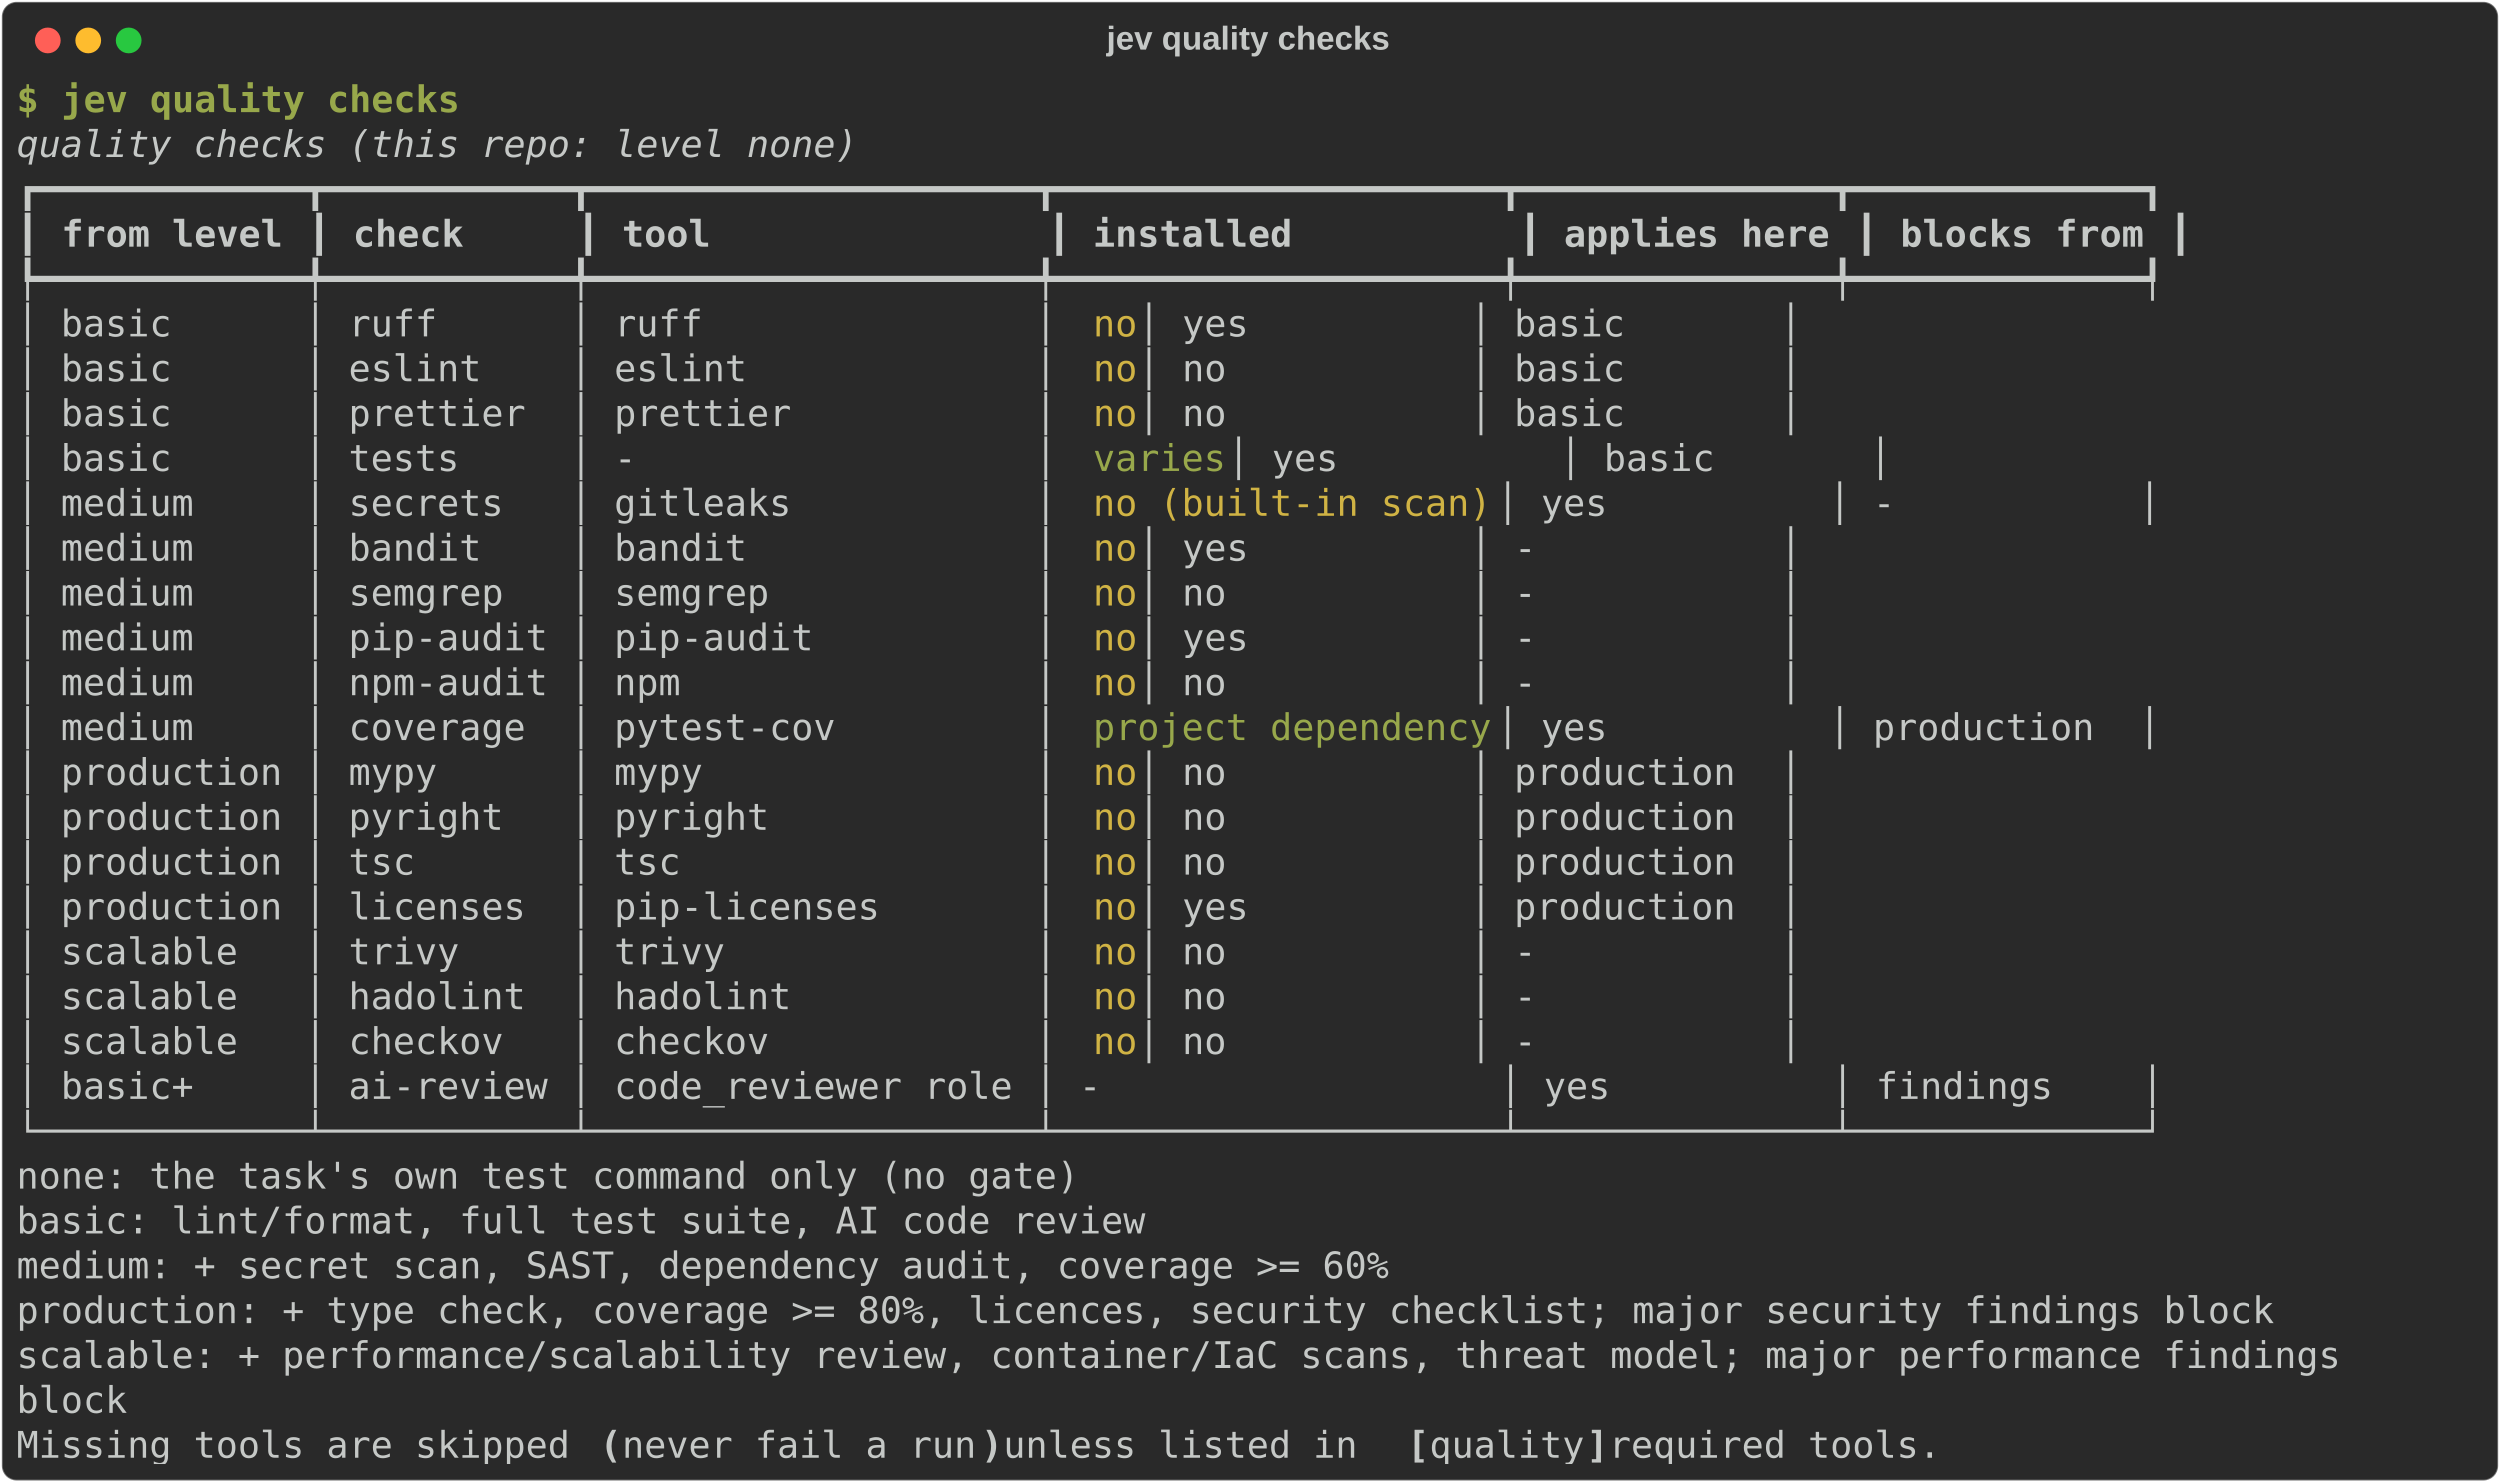
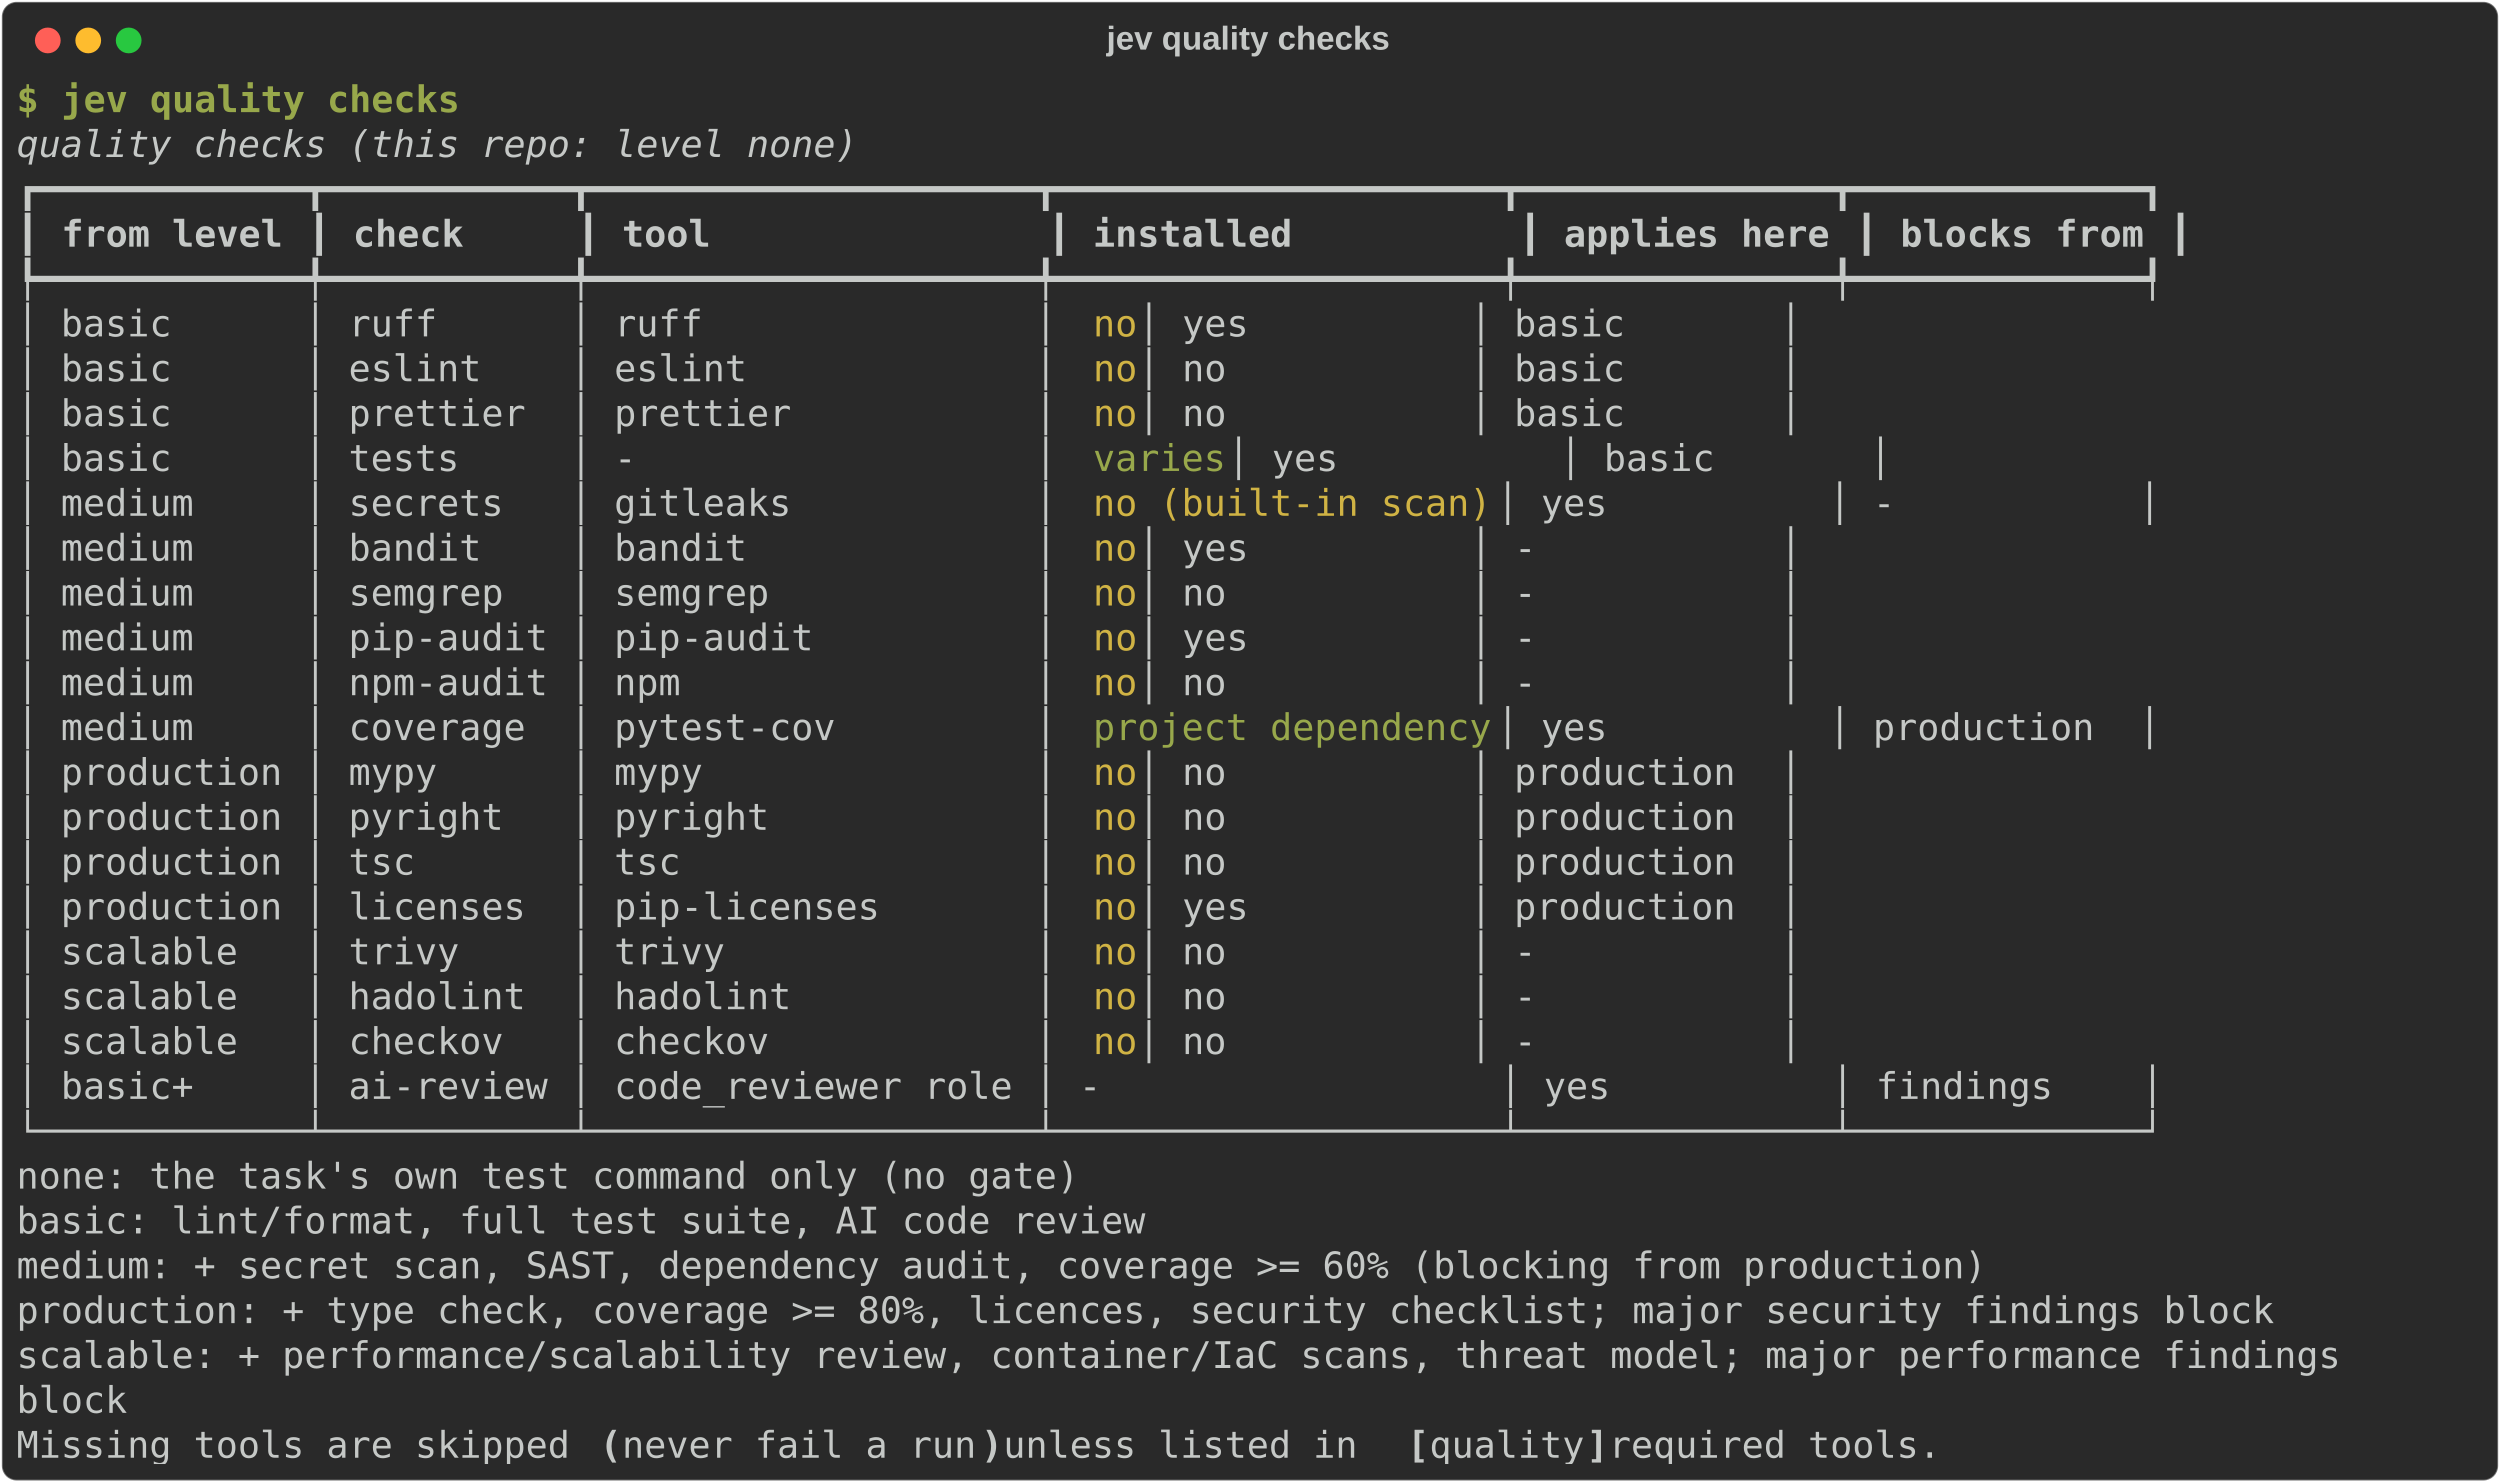
<svg xmlns="http://www.w3.org/2000/svg" class="rich-terminal" viewBox="0 0 1360 806.4">
  <style>

    @font-face {
        font-family: "Fira Code";
        src: local("FiraCode-Regular"),
                url("https://cdnjs.cloudflare.com/ajax/libs/firacode/6.2.0/woff2/FiraCode-Regular.woff2") format("woff2"),
                url("https://cdnjs.cloudflare.com/ajax/libs/firacode/6.2.0/woff/FiraCode-Regular.woff") format("woff");
        font-style: normal;
        font-weight: 400;
    }
    @font-face {
        font-family: "Fira Code";
        src: local("FiraCode-Bold"),
                url("https://cdnjs.cloudflare.com/ajax/libs/firacode/6.2.0/woff2/FiraCode-Bold.woff2") format("woff2"),
                url("https://cdnjs.cloudflare.com/ajax/libs/firacode/6.2.0/woff/FiraCode-Bold.woff") format("woff");
        font-style: bold;
        font-weight: 700;
    }

-     .terminal-4054647583-matrix {
+     .terminal-339741972-matrix {
        font-family: Fira Code, monospace;
        font-size: 20px;
        line-height: 24.4px;
        font-variant-east-asian: full-width;
    }

-     .terminal-4054647583-title {
+     .terminal-339741972-title {
        font-size: 18px;
        font-weight: bold;
        font-family: arial;
    }

-     .terminal-4054647583-r1 { fill: #98a84b;font-weight: bold }
- .terminal-4054647583-r2 { fill: #c5c8c6 }
- .terminal-4054647583-r3 { fill: #c5c8c6;font-style: italic; }
- .terminal-4054647583-r4 { fill: #c5c8c6;font-weight: bold }
- .terminal-4054647583-r5 { fill: #d0b344 }
- .terminal-4054647583-r6 { fill: #98a84b }
+     .terminal-339741972-r1 { fill: #98a84b;font-weight: bold }
+ .terminal-339741972-r2 { fill: #c5c8c6 }
+ .terminal-339741972-r3 { fill: #c5c8c6;font-style: italic; }
+ .terminal-339741972-r4 { fill: #c5c8c6;font-weight: bold }
+ .terminal-339741972-r5 { fill: #d0b344 }
+ .terminal-339741972-r6 { fill: #98a84b }
    </style>
  <defs>
-     <clipPath id="terminal-4054647583-clip-terminal">
+     <clipPath id="terminal-339741972-clip-terminal">
      <rect x="0" y="0" width="1341.0" height="755.4" />
    </clipPath>
-     <clipPath id="terminal-4054647583-line-0">
+     <clipPath id="terminal-339741972-line-0">
      <rect x="0" y="1.5" width="1342" height="24.65" />
    </clipPath>
-     <clipPath id="terminal-4054647583-line-1">
+     <clipPath id="terminal-339741972-line-1">
      <rect x="0" y="25.9" width="1342" height="24.65" />
    </clipPath>
-     <clipPath id="terminal-4054647583-line-2">
+     <clipPath id="terminal-339741972-line-2">
      <rect x="0" y="50.3" width="1342" height="24.65" />
    </clipPath>
-     <clipPath id="terminal-4054647583-line-3">
+     <clipPath id="terminal-339741972-line-3">
      <rect x="0" y="74.7" width="1342" height="24.65" />
    </clipPath>
-     <clipPath id="terminal-4054647583-line-4">
+     <clipPath id="terminal-339741972-line-4">
      <rect x="0" y="99.1" width="1342" height="24.65" />
    </clipPath>
-     <clipPath id="terminal-4054647583-line-5">
+     <clipPath id="terminal-339741972-line-5">
      <rect x="0" y="123.5" width="1342" height="24.65" />
    </clipPath>
-     <clipPath id="terminal-4054647583-line-6">
+     <clipPath id="terminal-339741972-line-6">
      <rect x="0" y="147.9" width="1342" height="24.65" />
    </clipPath>
-     <clipPath id="terminal-4054647583-line-7">
+     <clipPath id="terminal-339741972-line-7">
      <rect x="0" y="172.3" width="1342" height="24.65" />
    </clipPath>
-     <clipPath id="terminal-4054647583-line-8">
+     <clipPath id="terminal-339741972-line-8">
      <rect x="0" y="196.7" width="1342" height="24.65" />
    </clipPath>
-     <clipPath id="terminal-4054647583-line-9">
+     <clipPath id="terminal-339741972-line-9">
      <rect x="0" y="221.1" width="1342" height="24.65" />
    </clipPath>
-     <clipPath id="terminal-4054647583-line-10">
+     <clipPath id="terminal-339741972-line-10">
      <rect x="0" y="245.5" width="1342" height="24.65" />
    </clipPath>
-     <clipPath id="terminal-4054647583-line-11">
+     <clipPath id="terminal-339741972-line-11">
      <rect x="0" y="269.9" width="1342" height="24.65" />
    </clipPath>
-     <clipPath id="terminal-4054647583-line-12">
+     <clipPath id="terminal-339741972-line-12">
      <rect x="0" y="294.3" width="1342" height="24.65" />
    </clipPath>
-     <clipPath id="terminal-4054647583-line-13">
+     <clipPath id="terminal-339741972-line-13">
      <rect x="0" y="318.7" width="1342" height="24.65" />
    </clipPath>
-     <clipPath id="terminal-4054647583-line-14">
+     <clipPath id="terminal-339741972-line-14">
      <rect x="0" y="343.1" width="1342" height="24.65" />
    </clipPath>
-     <clipPath id="terminal-4054647583-line-15">
+     <clipPath id="terminal-339741972-line-15">
      <rect x="0" y="367.5" width="1342" height="24.65" />
    </clipPath>
-     <clipPath id="terminal-4054647583-line-16">
+     <clipPath id="terminal-339741972-line-16">
      <rect x="0" y="391.9" width="1342" height="24.65" />
    </clipPath>
-     <clipPath id="terminal-4054647583-line-17">
+     <clipPath id="terminal-339741972-line-17">
      <rect x="0" y="416.3" width="1342" height="24.65" />
    </clipPath>
-     <clipPath id="terminal-4054647583-line-18">
+     <clipPath id="terminal-339741972-line-18">
      <rect x="0" y="440.7" width="1342" height="24.65" />
    </clipPath>
-     <clipPath id="terminal-4054647583-line-19">
+     <clipPath id="terminal-339741972-line-19">
      <rect x="0" y="465.1" width="1342" height="24.65" />
    </clipPath>
-     <clipPath id="terminal-4054647583-line-20">
+     <clipPath id="terminal-339741972-line-20">
      <rect x="0" y="489.5" width="1342" height="24.65" />
    </clipPath>
-     <clipPath id="terminal-4054647583-line-21">
+     <clipPath id="terminal-339741972-line-21">
      <rect x="0" y="513.9" width="1342" height="24.65" />
    </clipPath>
-     <clipPath id="terminal-4054647583-line-22">
+     <clipPath id="terminal-339741972-line-22">
      <rect x="0" y="538.3" width="1342" height="24.65" />
    </clipPath>
-     <clipPath id="terminal-4054647583-line-23">
+     <clipPath id="terminal-339741972-line-23">
      <rect x="0" y="562.7" width="1342" height="24.65" />
    </clipPath>
-     <clipPath id="terminal-4054647583-line-24">
+     <clipPath id="terminal-339741972-line-24">
      <rect x="0" y="587.1" width="1342" height="24.65" />
    </clipPath>
-     <clipPath id="terminal-4054647583-line-25">
+     <clipPath id="terminal-339741972-line-25">
      <rect x="0" y="611.5" width="1342" height="24.65" />
    </clipPath>
-     <clipPath id="terminal-4054647583-line-26">
+     <clipPath id="terminal-339741972-line-26">
      <rect x="0" y="635.9" width="1342" height="24.65" />
    </clipPath>
-     <clipPath id="terminal-4054647583-line-27">
+     <clipPath id="terminal-339741972-line-27">
      <rect x="0" y="660.3" width="1342" height="24.65" />
    </clipPath>
-     <clipPath id="terminal-4054647583-line-28">
+     <clipPath id="terminal-339741972-line-28">
      <rect x="0" y="684.7" width="1342" height="24.65" />
    </clipPath>
-     <clipPath id="terminal-4054647583-line-29">
+     <clipPath id="terminal-339741972-line-29">
      <rect x="0" y="709.1" width="1342" height="24.65" />
    </clipPath>
  </defs>
  <rect fill="#292929" stroke="rgba(255,255,255,0.35)" stroke-width="1" x="1" y="1" width="1358" height="804.4" rx="8" />
-   <text class="terminal-4054647583-title" fill="#c5c8c6" text-anchor="middle" x="679" y="27">jev quality checks</text>
+   <text class="terminal-339741972-title" fill="#c5c8c6" text-anchor="middle" x="679" y="27">jev quality checks</text>
  <g transform="translate(26,22)">
    <circle cx="0" cy="0" r="7" fill="#ff5f57" />
    <circle cx="22" cy="0" r="7" fill="#febc2e" />
    <circle cx="44" cy="0" r="7" fill="#28c840" />
  </g>
-   <g transform="translate(9, 41)" clip-path="url(#terminal-4054647583-clip-terminal)">
-     <g class="terminal-4054647583-matrix">
-       <text class="terminal-4054647583-r1" x="0" y="20" textLength="24.4" clip-path="url(#terminal-4054647583-line-0)">$ </text>
-       <text class="terminal-4054647583-r1" x="24.4" y="20" textLength="219.6" clip-path="url(#terminal-4054647583-line-0)">jev quality checks</text>
-       <text class="terminal-4054647583-r2" x="1342" y="20" textLength="12.2" clip-path="url(#terminal-4054647583-line-0)">
- </text>
-       <text class="terminal-4054647583-r3" x="0" y="44.4" textLength="1183.4" clip-path="url(#terminal-4054647583-line-1)">                             quality checks (this repo: level none)                              </text>
-       <text class="terminal-4054647583-r2" x="1342" y="44.4" textLength="12.2" clip-path="url(#terminal-4054647583-line-1)">
- </text>
-       <text class="terminal-4054647583-r2" x="0" y="68.8" textLength="1183.4" clip-path="url(#terminal-4054647583-line-2)">┏━━━━━━━━━━━━┳━━━━━━━━━━━┳━━━━━━━━━━━━━━━━━━━━┳━━━━━━━━━━━━━━━━━━━━┳━━━━━━━━━━━━━━┳━━━━━━━━━━━━━┓</text>
-       <text class="terminal-4054647583-r2" x="1342" y="68.8" textLength="12.2" clip-path="url(#terminal-4054647583-line-2)">
- </text>
-       <text class="terminal-4054647583-r2" x="0" y="93.2" textLength="12.2" clip-path="url(#terminal-4054647583-line-3)">┃</text>
-       <text class="terminal-4054647583-r4" x="24.4" y="93.2" textLength="122" clip-path="url(#terminal-4054647583-line-3)">from level</text>
-       <text class="terminal-4054647583-r2" x="158.6" y="93.2" textLength="12.2" clip-path="url(#terminal-4054647583-line-3)">┃</text>
-       <text class="terminal-4054647583-r4" x="183" y="93.2" textLength="109.8" clip-path="url(#terminal-4054647583-line-3)">check    </text>
-       <text class="terminal-4054647583-r2" x="305" y="93.2" textLength="12.2" clip-path="url(#terminal-4054647583-line-3)">┃</text>
-       <text class="terminal-4054647583-r4" x="329.4" y="93.2" textLength="219.6" clip-path="url(#terminal-4054647583-line-3)">tool              </text>
-       <text class="terminal-4054647583-r2" x="561.2" y="93.2" textLength="12.2" clip-path="url(#terminal-4054647583-line-3)">┃</text>
-       <text class="terminal-4054647583-r4" x="585.6" y="93.2" textLength="219.6" clip-path="url(#terminal-4054647583-line-3)">installed         </text>
-       <text class="terminal-4054647583-r2" x="817.4" y="93.2" textLength="12.2" clip-path="url(#terminal-4054647583-line-3)">┃</text>
-       <text class="terminal-4054647583-r4" x="841.8" y="93.2" textLength="146.4" clip-path="url(#terminal-4054647583-line-3)">applies here</text>
-       <text class="terminal-4054647583-r2" x="1000.4" y="93.2" textLength="12.2" clip-path="url(#terminal-4054647583-line-3)">┃</text>
-       <text class="terminal-4054647583-r4" x="1024.8" y="93.2" textLength="134.2" clip-path="url(#terminal-4054647583-line-3)">blocks from</text>
-       <text class="terminal-4054647583-r2" x="1171.2" y="93.2" textLength="12.2" clip-path="url(#terminal-4054647583-line-3)">┃</text>
-       <text class="terminal-4054647583-r2" x="1342" y="93.2" textLength="12.2" clip-path="url(#terminal-4054647583-line-3)">
- </text>
-       <text class="terminal-4054647583-r2" x="0" y="117.6" textLength="1183.4" clip-path="url(#terminal-4054647583-line-4)">┡━━━━━━━━━━━━╇━━━━━━━━━━━╇━━━━━━━━━━━━━━━━━━━━╇━━━━━━━━━━━━━━━━━━━━╇━━━━━━━━━━━━━━╇━━━━━━━━━━━━━┩</text>
-       <text class="terminal-4054647583-r2" x="1342" y="117.6" textLength="12.2" clip-path="url(#terminal-4054647583-line-4)">
- </text>
-       <text class="terminal-4054647583-r2" x="0" y="142" textLength="585.6" clip-path="url(#terminal-4054647583-line-5)">│ basic      │ ruff      │ ruff               │ </text>
-       <text class="terminal-4054647583-r5" x="585.6" y="142" textLength="24.4" clip-path="url(#terminal-4054647583-line-5)">no</text>
-       <text class="terminal-4054647583-r2" x="610" y="142" textLength="573.4" clip-path="url(#terminal-4054647583-line-5)">                 │ yes          │ basic       │</text>
-       <text class="terminal-4054647583-r2" x="1342" y="142" textLength="12.2" clip-path="url(#terminal-4054647583-line-5)">
- </text>
-       <text class="terminal-4054647583-r2" x="0" y="166.4" textLength="585.6" clip-path="url(#terminal-4054647583-line-6)">│ basic      │ eslint    │ eslint             │ </text>
-       <text class="terminal-4054647583-r5" x="585.6" y="166.4" textLength="24.4" clip-path="url(#terminal-4054647583-line-6)">no</text>
-       <text class="terminal-4054647583-r2" x="610" y="166.4" textLength="573.4" clip-path="url(#terminal-4054647583-line-6)">                 │ no           │ basic       │</text>
-       <text class="terminal-4054647583-r2" x="1342" y="166.4" textLength="12.2" clip-path="url(#terminal-4054647583-line-6)">
- </text>
-       <text class="terminal-4054647583-r2" x="0" y="190.8" textLength="585.6" clip-path="url(#terminal-4054647583-line-7)">│ basic      │ prettier  │ prettier           │ </text>
-       <text class="terminal-4054647583-r5" x="585.6" y="190.8" textLength="24.4" clip-path="url(#terminal-4054647583-line-7)">no</text>
-       <text class="terminal-4054647583-r2" x="610" y="190.8" textLength="573.4" clip-path="url(#terminal-4054647583-line-7)">                 │ no           │ basic       │</text>
-       <text class="terminal-4054647583-r2" x="1342" y="190.8" textLength="12.2" clip-path="url(#terminal-4054647583-line-7)">
- </text>
-       <text class="terminal-4054647583-r2" x="0" y="215.2" textLength="585.6" clip-path="url(#terminal-4054647583-line-8)">│ basic      │ tests     │ -                  │ </text>
-       <text class="terminal-4054647583-r6" x="585.6" y="215.2" textLength="73.2" clip-path="url(#terminal-4054647583-line-8)">varies</text>
-       <text class="terminal-4054647583-r2" x="658.8" y="215.2" textLength="524.6" clip-path="url(#terminal-4054647583-line-8)">             │ yes          │ basic       │</text>
-       <text class="terminal-4054647583-r2" x="1342" y="215.2" textLength="12.2" clip-path="url(#terminal-4054647583-line-8)">
- </text>
-       <text class="terminal-4054647583-r2" x="0" y="239.6" textLength="585.6" clip-path="url(#terminal-4054647583-line-9)">│ medium     │ secrets   │ gitleaks           │ </text>
-       <text class="terminal-4054647583-r5" x="585.6" y="239.6" textLength="219.6" clip-path="url(#terminal-4054647583-line-9)">no (built-in scan)</text>
-       <text class="terminal-4054647583-r2" x="805.2" y="239.6" textLength="378.2" clip-path="url(#terminal-4054647583-line-9)"> │ yes          │ -           │</text>
-       <text class="terminal-4054647583-r2" x="1342" y="239.6" textLength="12.2" clip-path="url(#terminal-4054647583-line-9)">
- </text>
-       <text class="terminal-4054647583-r2" x="0" y="264" textLength="585.6" clip-path="url(#terminal-4054647583-line-10)">│ medium     │ bandit    │ bandit             │ </text>
-       <text class="terminal-4054647583-r5" x="585.6" y="264" textLength="24.4" clip-path="url(#terminal-4054647583-line-10)">no</text>
-       <text class="terminal-4054647583-r2" x="610" y="264" textLength="573.4" clip-path="url(#terminal-4054647583-line-10)">                 │ yes          │ -           │</text>
-       <text class="terminal-4054647583-r2" x="1342" y="264" textLength="12.2" clip-path="url(#terminal-4054647583-line-10)">
- </text>
-       <text class="terminal-4054647583-r2" x="0" y="288.4" textLength="585.6" clip-path="url(#terminal-4054647583-line-11)">│ medium     │ semgrep   │ semgrep            │ </text>
-       <text class="terminal-4054647583-r5" x="585.6" y="288.4" textLength="24.4" clip-path="url(#terminal-4054647583-line-11)">no</text>
-       <text class="terminal-4054647583-r2" x="610" y="288.4" textLength="573.4" clip-path="url(#terminal-4054647583-line-11)">                 │ no           │ -           │</text>
-       <text class="terminal-4054647583-r2" x="1342" y="288.4" textLength="12.2" clip-path="url(#terminal-4054647583-line-11)">
- </text>
-       <text class="terminal-4054647583-r2" x="0" y="312.8" textLength="585.6" clip-path="url(#terminal-4054647583-line-12)">│ medium     │ pip-audit │ pip-audit          │ </text>
-       <text class="terminal-4054647583-r5" x="585.6" y="312.8" textLength="24.4" clip-path="url(#terminal-4054647583-line-12)">no</text>
-       <text class="terminal-4054647583-r2" x="610" y="312.8" textLength="573.4" clip-path="url(#terminal-4054647583-line-12)">                 │ yes          │ -           │</text>
-       <text class="terminal-4054647583-r2" x="1342" y="312.8" textLength="12.2" clip-path="url(#terminal-4054647583-line-12)">
- </text>
-       <text class="terminal-4054647583-r2" x="0" y="337.2" textLength="585.6" clip-path="url(#terminal-4054647583-line-13)">│ medium     │ npm-audit │ npm                │ </text>
-       <text class="terminal-4054647583-r5" x="585.6" y="337.2" textLength="24.4" clip-path="url(#terminal-4054647583-line-13)">no</text>
-       <text class="terminal-4054647583-r2" x="610" y="337.2" textLength="573.4" clip-path="url(#terminal-4054647583-line-13)">                 │ no           │ -           │</text>
-       <text class="terminal-4054647583-r2" x="1342" y="337.2" textLength="12.2" clip-path="url(#terminal-4054647583-line-13)">
- </text>
-       <text class="terminal-4054647583-r2" x="0" y="361.6" textLength="585.6" clip-path="url(#terminal-4054647583-line-14)">│ medium     │ coverage  │ pytest-cov         │ </text>
-       <text class="terminal-4054647583-r6" x="585.6" y="361.6" textLength="219.6" clip-path="url(#terminal-4054647583-line-14)">project dependency</text>
-       <text class="terminal-4054647583-r2" x="805.2" y="361.6" textLength="378.2" clip-path="url(#terminal-4054647583-line-14)"> │ yes          │ production  │</text>
-       <text class="terminal-4054647583-r2" x="1342" y="361.6" textLength="12.2" clip-path="url(#terminal-4054647583-line-14)">
- </text>
-       <text class="terminal-4054647583-r2" x="0" y="386" textLength="585.6" clip-path="url(#terminal-4054647583-line-15)">│ production │ mypy      │ mypy               │ </text>
-       <text class="terminal-4054647583-r5" x="585.6" y="386" textLength="24.4" clip-path="url(#terminal-4054647583-line-15)">no</text>
-       <text class="terminal-4054647583-r2" x="610" y="386" textLength="573.4" clip-path="url(#terminal-4054647583-line-15)">                 │ no           │ production  │</text>
-       <text class="terminal-4054647583-r2" x="1342" y="386" textLength="12.2" clip-path="url(#terminal-4054647583-line-15)">
- </text>
-       <text class="terminal-4054647583-r2" x="0" y="410.4" textLength="585.6" clip-path="url(#terminal-4054647583-line-16)">│ production │ pyright   │ pyright            │ </text>
-       <text class="terminal-4054647583-r5" x="585.6" y="410.4" textLength="24.4" clip-path="url(#terminal-4054647583-line-16)">no</text>
-       <text class="terminal-4054647583-r2" x="610" y="410.4" textLength="573.4" clip-path="url(#terminal-4054647583-line-16)">                 │ no           │ production  │</text>
-       <text class="terminal-4054647583-r2" x="1342" y="410.4" textLength="12.2" clip-path="url(#terminal-4054647583-line-16)">
- </text>
-       <text class="terminal-4054647583-r2" x="0" y="434.8" textLength="585.6" clip-path="url(#terminal-4054647583-line-17)">│ production │ tsc       │ tsc                │ </text>
-       <text class="terminal-4054647583-r5" x="585.6" y="434.8" textLength="24.4" clip-path="url(#terminal-4054647583-line-17)">no</text>
-       <text class="terminal-4054647583-r2" x="610" y="434.8" textLength="573.4" clip-path="url(#terminal-4054647583-line-17)">                 │ no           │ production  │</text>
-       <text class="terminal-4054647583-r2" x="1342" y="434.8" textLength="12.2" clip-path="url(#terminal-4054647583-line-17)">
- </text>
-       <text class="terminal-4054647583-r2" x="0" y="459.2" textLength="585.6" clip-path="url(#terminal-4054647583-line-18)">│ production │ licenses  │ pip-licenses       │ </text>
-       <text class="terminal-4054647583-r5" x="585.6" y="459.2" textLength="24.4" clip-path="url(#terminal-4054647583-line-18)">no</text>
-       <text class="terminal-4054647583-r2" x="610" y="459.2" textLength="573.4" clip-path="url(#terminal-4054647583-line-18)">                 │ yes          │ production  │</text>
-       <text class="terminal-4054647583-r2" x="1342" y="459.2" textLength="12.2" clip-path="url(#terminal-4054647583-line-18)">
- </text>
-       <text class="terminal-4054647583-r2" x="0" y="483.6" textLength="585.6" clip-path="url(#terminal-4054647583-line-19)">│ scalable   │ trivy     │ trivy              │ </text>
-       <text class="terminal-4054647583-r5" x="585.6" y="483.6" textLength="24.4" clip-path="url(#terminal-4054647583-line-19)">no</text>
-       <text class="terminal-4054647583-r2" x="610" y="483.6" textLength="573.4" clip-path="url(#terminal-4054647583-line-19)">                 │ no           │ -           │</text>
-       <text class="terminal-4054647583-r2" x="1342" y="483.6" textLength="12.2" clip-path="url(#terminal-4054647583-line-19)">
- </text>
-       <text class="terminal-4054647583-r2" x="0" y="508" textLength="585.6" clip-path="url(#terminal-4054647583-line-20)">│ scalable   │ hadolint  │ hadolint           │ </text>
-       <text class="terminal-4054647583-r5" x="585.6" y="508" textLength="24.4" clip-path="url(#terminal-4054647583-line-20)">no</text>
-       <text class="terminal-4054647583-r2" x="610" y="508" textLength="573.4" clip-path="url(#terminal-4054647583-line-20)">                 │ no           │ -           │</text>
-       <text class="terminal-4054647583-r2" x="1342" y="508" textLength="12.2" clip-path="url(#terminal-4054647583-line-20)">
- </text>
-       <text class="terminal-4054647583-r2" x="0" y="532.4" textLength="585.6" clip-path="url(#terminal-4054647583-line-21)">│ scalable   │ checkov   │ checkov            │ </text>
-       <text class="terminal-4054647583-r5" x="585.6" y="532.4" textLength="24.4" clip-path="url(#terminal-4054647583-line-21)">no</text>
-       <text class="terminal-4054647583-r2" x="610" y="532.4" textLength="573.4" clip-path="url(#terminal-4054647583-line-21)">                 │ no           │ -           │</text>
-       <text class="terminal-4054647583-r2" x="1342" y="532.4" textLength="12.2" clip-path="url(#terminal-4054647583-line-21)">
- </text>
-       <text class="terminal-4054647583-r2" x="0" y="556.8" textLength="1183.4" clip-path="url(#terminal-4054647583-line-22)">│ basic+     │ ai-review │ code_reviewer role │ -                  │ yes          │ findings    │</text>
-       <text class="terminal-4054647583-r2" x="1342" y="556.8" textLength="12.2" clip-path="url(#terminal-4054647583-line-22)">
- </text>
-       <text class="terminal-4054647583-r2" x="0" y="581.2" textLength="1183.4" clip-path="url(#terminal-4054647583-line-23)">└────────────┴───────────┴────────────────────┴────────────────────┴──────────────┴─────────────┘</text>
-       <text class="terminal-4054647583-r2" x="1342" y="581.2" textLength="12.2" clip-path="url(#terminal-4054647583-line-23)">
- </text>
-       <text class="terminal-4054647583-r2" x="0" y="605.6" textLength="610" clip-path="url(#terminal-4054647583-line-24)">  none: the task's own test command only (no gate)</text>
-       <text class="terminal-4054647583-r2" x="1342" y="605.6" textLength="12.2" clip-path="url(#terminal-4054647583-line-24)">
- </text>
-       <text class="terminal-4054647583-r2" x="0" y="630" textLength="646.6" clip-path="url(#terminal-4054647583-line-25)">  basic: lint/format, full test suite, AI code review</text>
-       <text class="terminal-4054647583-r2" x="1342" y="630" textLength="12.2" clip-path="url(#terminal-4054647583-line-25)">
- </text>
-       <text class="terminal-4054647583-r2" x="0" y="654.4" textLength="780.8" clip-path="url(#terminal-4054647583-line-26)">  medium: + secret scan, SAST, dependency audit, coverage &gt;= 60%</text>
-       <text class="terminal-4054647583-r2" x="1342" y="654.4" textLength="12.2" clip-path="url(#terminal-4054647583-line-26)">
- </text>
-       <text class="terminal-4054647583-r2" x="0" y="678.8" textLength="1268.8" clip-path="url(#terminal-4054647583-line-27)">  production: + type check, coverage &gt;= 80%, licences, security checklist; major security findings block</text>
-       <text class="terminal-4054647583-r2" x="1342" y="678.8" textLength="12.2" clip-path="url(#terminal-4054647583-line-27)">
- </text>
-       <text class="terminal-4054647583-r2" x="0" y="703.2" textLength="1317.6" clip-path="url(#terminal-4054647583-line-28)">  scalable: + performance/scalability review, container/IaC scans, threat model; major performance findings </text>
-       <text class="terminal-4054647583-r2" x="1342" y="703.2" textLength="12.2" clip-path="url(#terminal-4054647583-line-28)">
- </text>
-       <text class="terminal-4054647583-r2" x="0" y="727.6" textLength="61" clip-path="url(#terminal-4054647583-line-29)">block</text>
-       <text class="terminal-4054647583-r2" x="1342" y="727.6" textLength="12.2" clip-path="url(#terminal-4054647583-line-29)">
- </text>
-       <text class="terminal-4054647583-r2" x="0" y="752" textLength="317.2" clip-path="url(#terminal-4054647583-line-30)">Missing tools are skipped </text>
-       <text class="terminal-4054647583-r4" x="317.2" y="752" textLength="12.2" clip-path="url(#terminal-4054647583-line-30)">(</text>
-       <text class="terminal-4054647583-r2" x="329.4" y="752" textLength="195.2" clip-path="url(#terminal-4054647583-line-30)">never fail a run</text>
-       <text class="terminal-4054647583-r4" x="524.6" y="752" textLength="12.2" clip-path="url(#terminal-4054647583-line-30)">)</text>
-       <text class="terminal-4054647583-r2" x="536.8" y="752" textLength="219.6" clip-path="url(#terminal-4054647583-line-30)"> unless listed in </text>
-       <text class="terminal-4054647583-r4" x="756.4" y="752" textLength="12.2" clip-path="url(#terminal-4054647583-line-30)">[</text>
-       <text class="terminal-4054647583-r2" x="768.6" y="752" textLength="85.4" clip-path="url(#terminal-4054647583-line-30)">quality</text>
-       <text class="terminal-4054647583-r4" x="854" y="752" textLength="12.2" clip-path="url(#terminal-4054647583-line-30)">]</text>
-       <text class="terminal-4054647583-r2" x="866.2" y="752" textLength="195.2" clip-path="url(#terminal-4054647583-line-30)"> required_tools.</text>
-       <text class="terminal-4054647583-r2" x="1342" y="752" textLength="12.2" clip-path="url(#terminal-4054647583-line-30)">
+   <g transform="translate(9, 41)" clip-path="url(#terminal-339741972-clip-terminal)">
+     <g class="terminal-339741972-matrix">
+       <text class="terminal-339741972-r1" x="0" y="20" textLength="24.4" clip-path="url(#terminal-339741972-line-0)">$ </text>
+       <text class="terminal-339741972-r1" x="24.4" y="20" textLength="219.6" clip-path="url(#terminal-339741972-line-0)">jev quality checks</text>
+       <text class="terminal-339741972-r2" x="1342" y="20" textLength="12.2" clip-path="url(#terminal-339741972-line-0)">
+ </text>
+       <text class="terminal-339741972-r3" x="0" y="44.4" textLength="1183.4" clip-path="url(#terminal-339741972-line-1)">                             quality checks (this repo: level none)                              </text>
+       <text class="terminal-339741972-r2" x="1342" y="44.4" textLength="12.2" clip-path="url(#terminal-339741972-line-1)">
+ </text>
+       <text class="terminal-339741972-r2" x="0" y="68.8" textLength="1183.4" clip-path="url(#terminal-339741972-line-2)">┏━━━━━━━━━━━━┳━━━━━━━━━━━┳━━━━━━━━━━━━━━━━━━━━┳━━━━━━━━━━━━━━━━━━━━┳━━━━━━━━━━━━━━┳━━━━━━━━━━━━━┓</text>
+       <text class="terminal-339741972-r2" x="1342" y="68.8" textLength="12.2" clip-path="url(#terminal-339741972-line-2)">
+ </text>
+       <text class="terminal-339741972-r2" x="0" y="93.2" textLength="12.2" clip-path="url(#terminal-339741972-line-3)">┃</text>
+       <text class="terminal-339741972-r4" x="24.4" y="93.2" textLength="122" clip-path="url(#terminal-339741972-line-3)">from level</text>
+       <text class="terminal-339741972-r2" x="158.6" y="93.2" textLength="12.2" clip-path="url(#terminal-339741972-line-3)">┃</text>
+       <text class="terminal-339741972-r4" x="183" y="93.2" textLength="109.8" clip-path="url(#terminal-339741972-line-3)">check    </text>
+       <text class="terminal-339741972-r2" x="305" y="93.2" textLength="12.2" clip-path="url(#terminal-339741972-line-3)">┃</text>
+       <text class="terminal-339741972-r4" x="329.4" y="93.2" textLength="219.6" clip-path="url(#terminal-339741972-line-3)">tool              </text>
+       <text class="terminal-339741972-r2" x="561.2" y="93.2" textLength="12.2" clip-path="url(#terminal-339741972-line-3)">┃</text>
+       <text class="terminal-339741972-r4" x="585.6" y="93.2" textLength="219.6" clip-path="url(#terminal-339741972-line-3)">installed         </text>
+       <text class="terminal-339741972-r2" x="817.4" y="93.2" textLength="12.2" clip-path="url(#terminal-339741972-line-3)">┃</text>
+       <text class="terminal-339741972-r4" x="841.8" y="93.2" textLength="146.4" clip-path="url(#terminal-339741972-line-3)">applies here</text>
+       <text class="terminal-339741972-r2" x="1000.4" y="93.2" textLength="12.2" clip-path="url(#terminal-339741972-line-3)">┃</text>
+       <text class="terminal-339741972-r4" x="1024.8" y="93.2" textLength="134.2" clip-path="url(#terminal-339741972-line-3)">blocks from</text>
+       <text class="terminal-339741972-r2" x="1171.2" y="93.2" textLength="12.2" clip-path="url(#terminal-339741972-line-3)">┃</text>
+       <text class="terminal-339741972-r2" x="1342" y="93.2" textLength="12.2" clip-path="url(#terminal-339741972-line-3)">
+ </text>
+       <text class="terminal-339741972-r2" x="0" y="117.6" textLength="1183.4" clip-path="url(#terminal-339741972-line-4)">┡━━━━━━━━━━━━╇━━━━━━━━━━━╇━━━━━━━━━━━━━━━━━━━━╇━━━━━━━━━━━━━━━━━━━━╇━━━━━━━━━━━━━━╇━━━━━━━━━━━━━┩</text>
+       <text class="terminal-339741972-r2" x="1342" y="117.6" textLength="12.2" clip-path="url(#terminal-339741972-line-4)">
+ </text>
+       <text class="terminal-339741972-r2" x="0" y="142" textLength="585.6" clip-path="url(#terminal-339741972-line-5)">│ basic      │ ruff      │ ruff               │ </text>
+       <text class="terminal-339741972-r5" x="585.6" y="142" textLength="24.4" clip-path="url(#terminal-339741972-line-5)">no</text>
+       <text class="terminal-339741972-r2" x="610" y="142" textLength="573.4" clip-path="url(#terminal-339741972-line-5)">                 │ yes          │ basic       │</text>
+       <text class="terminal-339741972-r2" x="1342" y="142" textLength="12.2" clip-path="url(#terminal-339741972-line-5)">
+ </text>
+       <text class="terminal-339741972-r2" x="0" y="166.4" textLength="585.6" clip-path="url(#terminal-339741972-line-6)">│ basic      │ eslint    │ eslint             │ </text>
+       <text class="terminal-339741972-r5" x="585.6" y="166.4" textLength="24.4" clip-path="url(#terminal-339741972-line-6)">no</text>
+       <text class="terminal-339741972-r2" x="610" y="166.4" textLength="573.4" clip-path="url(#terminal-339741972-line-6)">                 │ no           │ basic       │</text>
+       <text class="terminal-339741972-r2" x="1342" y="166.4" textLength="12.2" clip-path="url(#terminal-339741972-line-6)">
+ </text>
+       <text class="terminal-339741972-r2" x="0" y="190.8" textLength="585.6" clip-path="url(#terminal-339741972-line-7)">│ basic      │ prettier  │ prettier           │ </text>
+       <text class="terminal-339741972-r5" x="585.6" y="190.8" textLength="24.4" clip-path="url(#terminal-339741972-line-7)">no</text>
+       <text class="terminal-339741972-r2" x="610" y="190.8" textLength="573.4" clip-path="url(#terminal-339741972-line-7)">                 │ no           │ basic       │</text>
+       <text class="terminal-339741972-r2" x="1342" y="190.8" textLength="12.2" clip-path="url(#terminal-339741972-line-7)">
+ </text>
+       <text class="terminal-339741972-r2" x="0" y="215.2" textLength="585.6" clip-path="url(#terminal-339741972-line-8)">│ basic      │ tests     │ -                  │ </text>
+       <text class="terminal-339741972-r6" x="585.6" y="215.2" textLength="73.2" clip-path="url(#terminal-339741972-line-8)">varies</text>
+       <text class="terminal-339741972-r2" x="658.8" y="215.2" textLength="524.6" clip-path="url(#terminal-339741972-line-8)">             │ yes          │ basic       │</text>
+       <text class="terminal-339741972-r2" x="1342" y="215.2" textLength="12.2" clip-path="url(#terminal-339741972-line-8)">
+ </text>
+       <text class="terminal-339741972-r2" x="0" y="239.6" textLength="585.6" clip-path="url(#terminal-339741972-line-9)">│ medium     │ secrets   │ gitleaks           │ </text>
+       <text class="terminal-339741972-r5" x="585.6" y="239.6" textLength="219.6" clip-path="url(#terminal-339741972-line-9)">no (built-in scan)</text>
+       <text class="terminal-339741972-r2" x="805.2" y="239.6" textLength="378.2" clip-path="url(#terminal-339741972-line-9)"> │ yes          │ -           │</text>
+       <text class="terminal-339741972-r2" x="1342" y="239.6" textLength="12.2" clip-path="url(#terminal-339741972-line-9)">
+ </text>
+       <text class="terminal-339741972-r2" x="0" y="264" textLength="585.6" clip-path="url(#terminal-339741972-line-10)">│ medium     │ bandit    │ bandit             │ </text>
+       <text class="terminal-339741972-r5" x="585.6" y="264" textLength="24.4" clip-path="url(#terminal-339741972-line-10)">no</text>
+       <text class="terminal-339741972-r2" x="610" y="264" textLength="573.4" clip-path="url(#terminal-339741972-line-10)">                 │ yes          │ -           │</text>
+       <text class="terminal-339741972-r2" x="1342" y="264" textLength="12.2" clip-path="url(#terminal-339741972-line-10)">
+ </text>
+       <text class="terminal-339741972-r2" x="0" y="288.4" textLength="585.6" clip-path="url(#terminal-339741972-line-11)">│ medium     │ semgrep   │ semgrep            │ </text>
+       <text class="terminal-339741972-r5" x="585.6" y="288.4" textLength="24.4" clip-path="url(#terminal-339741972-line-11)">no</text>
+       <text class="terminal-339741972-r2" x="610" y="288.4" textLength="573.4" clip-path="url(#terminal-339741972-line-11)">                 │ no           │ -           │</text>
+       <text class="terminal-339741972-r2" x="1342" y="288.4" textLength="12.2" clip-path="url(#terminal-339741972-line-11)">
+ </text>
+       <text class="terminal-339741972-r2" x="0" y="312.8" textLength="585.6" clip-path="url(#terminal-339741972-line-12)">│ medium     │ pip-audit │ pip-audit          │ </text>
+       <text class="terminal-339741972-r5" x="585.6" y="312.8" textLength="24.4" clip-path="url(#terminal-339741972-line-12)">no</text>
+       <text class="terminal-339741972-r2" x="610" y="312.8" textLength="573.4" clip-path="url(#terminal-339741972-line-12)">                 │ yes          │ -           │</text>
+       <text class="terminal-339741972-r2" x="1342" y="312.8" textLength="12.2" clip-path="url(#terminal-339741972-line-12)">
+ </text>
+       <text class="terminal-339741972-r2" x="0" y="337.2" textLength="585.6" clip-path="url(#terminal-339741972-line-13)">│ medium     │ npm-audit │ npm                │ </text>
+       <text class="terminal-339741972-r5" x="585.6" y="337.2" textLength="24.4" clip-path="url(#terminal-339741972-line-13)">no</text>
+       <text class="terminal-339741972-r2" x="610" y="337.2" textLength="573.4" clip-path="url(#terminal-339741972-line-13)">                 │ no           │ -           │</text>
+       <text class="terminal-339741972-r2" x="1342" y="337.2" textLength="12.2" clip-path="url(#terminal-339741972-line-13)">
+ </text>
+       <text class="terminal-339741972-r2" x="0" y="361.6" textLength="585.6" clip-path="url(#terminal-339741972-line-14)">│ medium     │ coverage  │ pytest-cov         │ </text>
+       <text class="terminal-339741972-r6" x="585.6" y="361.6" textLength="219.6" clip-path="url(#terminal-339741972-line-14)">project dependency</text>
+       <text class="terminal-339741972-r2" x="805.2" y="361.6" textLength="378.2" clip-path="url(#terminal-339741972-line-14)"> │ yes          │ production  │</text>
+       <text class="terminal-339741972-r2" x="1342" y="361.6" textLength="12.2" clip-path="url(#terminal-339741972-line-14)">
+ </text>
+       <text class="terminal-339741972-r2" x="0" y="386" textLength="585.6" clip-path="url(#terminal-339741972-line-15)">│ production │ mypy      │ mypy               │ </text>
+       <text class="terminal-339741972-r5" x="585.6" y="386" textLength="24.4" clip-path="url(#terminal-339741972-line-15)">no</text>
+       <text class="terminal-339741972-r2" x="610" y="386" textLength="573.4" clip-path="url(#terminal-339741972-line-15)">                 │ no           │ production  │</text>
+       <text class="terminal-339741972-r2" x="1342" y="386" textLength="12.2" clip-path="url(#terminal-339741972-line-15)">
+ </text>
+       <text class="terminal-339741972-r2" x="0" y="410.4" textLength="585.6" clip-path="url(#terminal-339741972-line-16)">│ production │ pyright   │ pyright            │ </text>
+       <text class="terminal-339741972-r5" x="585.6" y="410.4" textLength="24.4" clip-path="url(#terminal-339741972-line-16)">no</text>
+       <text class="terminal-339741972-r2" x="610" y="410.4" textLength="573.4" clip-path="url(#terminal-339741972-line-16)">                 │ no           │ production  │</text>
+       <text class="terminal-339741972-r2" x="1342" y="410.4" textLength="12.2" clip-path="url(#terminal-339741972-line-16)">
+ </text>
+       <text class="terminal-339741972-r2" x="0" y="434.8" textLength="585.6" clip-path="url(#terminal-339741972-line-17)">│ production │ tsc       │ tsc                │ </text>
+       <text class="terminal-339741972-r5" x="585.6" y="434.8" textLength="24.4" clip-path="url(#terminal-339741972-line-17)">no</text>
+       <text class="terminal-339741972-r2" x="610" y="434.8" textLength="573.4" clip-path="url(#terminal-339741972-line-17)">                 │ no           │ production  │</text>
+       <text class="terminal-339741972-r2" x="1342" y="434.8" textLength="12.2" clip-path="url(#terminal-339741972-line-17)">
+ </text>
+       <text class="terminal-339741972-r2" x="0" y="459.2" textLength="585.6" clip-path="url(#terminal-339741972-line-18)">│ production │ licenses  │ pip-licenses       │ </text>
+       <text class="terminal-339741972-r5" x="585.6" y="459.2" textLength="24.4" clip-path="url(#terminal-339741972-line-18)">no</text>
+       <text class="terminal-339741972-r2" x="610" y="459.2" textLength="573.4" clip-path="url(#terminal-339741972-line-18)">                 │ yes          │ production  │</text>
+       <text class="terminal-339741972-r2" x="1342" y="459.2" textLength="12.2" clip-path="url(#terminal-339741972-line-18)">
+ </text>
+       <text class="terminal-339741972-r2" x="0" y="483.6" textLength="585.6" clip-path="url(#terminal-339741972-line-19)">│ scalable   │ trivy     │ trivy              │ </text>
+       <text class="terminal-339741972-r5" x="585.6" y="483.6" textLength="24.4" clip-path="url(#terminal-339741972-line-19)">no</text>
+       <text class="terminal-339741972-r2" x="610" y="483.6" textLength="573.4" clip-path="url(#terminal-339741972-line-19)">                 │ no           │ -           │</text>
+       <text class="terminal-339741972-r2" x="1342" y="483.6" textLength="12.2" clip-path="url(#terminal-339741972-line-19)">
+ </text>
+       <text class="terminal-339741972-r2" x="0" y="508" textLength="585.6" clip-path="url(#terminal-339741972-line-20)">│ scalable   │ hadolint  │ hadolint           │ </text>
+       <text class="terminal-339741972-r5" x="585.6" y="508" textLength="24.4" clip-path="url(#terminal-339741972-line-20)">no</text>
+       <text class="terminal-339741972-r2" x="610" y="508" textLength="573.4" clip-path="url(#terminal-339741972-line-20)">                 │ no           │ -           │</text>
+       <text class="terminal-339741972-r2" x="1342" y="508" textLength="12.2" clip-path="url(#terminal-339741972-line-20)">
+ </text>
+       <text class="terminal-339741972-r2" x="0" y="532.4" textLength="585.6" clip-path="url(#terminal-339741972-line-21)">│ scalable   │ checkov   │ checkov            │ </text>
+       <text class="terminal-339741972-r5" x="585.6" y="532.4" textLength="24.4" clip-path="url(#terminal-339741972-line-21)">no</text>
+       <text class="terminal-339741972-r2" x="610" y="532.4" textLength="573.4" clip-path="url(#terminal-339741972-line-21)">                 │ no           │ -           │</text>
+       <text class="terminal-339741972-r2" x="1342" y="532.4" textLength="12.2" clip-path="url(#terminal-339741972-line-21)">
+ </text>
+       <text class="terminal-339741972-r2" x="0" y="556.8" textLength="1183.4" clip-path="url(#terminal-339741972-line-22)">│ basic+     │ ai-review │ code_reviewer role │ -                  │ yes          │ findings    │</text>
+       <text class="terminal-339741972-r2" x="1342" y="556.8" textLength="12.2" clip-path="url(#terminal-339741972-line-22)">
+ </text>
+       <text class="terminal-339741972-r2" x="0" y="581.2" textLength="1183.4" clip-path="url(#terminal-339741972-line-23)">└────────────┴───────────┴────────────────────┴────────────────────┴──────────────┴─────────────┘</text>
+       <text class="terminal-339741972-r2" x="1342" y="581.2" textLength="12.2" clip-path="url(#terminal-339741972-line-23)">
+ </text>
+       <text class="terminal-339741972-r2" x="0" y="605.6" textLength="610" clip-path="url(#terminal-339741972-line-24)">  none: the task's own test command only (no gate)</text>
+       <text class="terminal-339741972-r2" x="1342" y="605.6" textLength="12.2" clip-path="url(#terminal-339741972-line-24)">
+ </text>
+       <text class="terminal-339741972-r2" x="0" y="630" textLength="646.6" clip-path="url(#terminal-339741972-line-25)">  basic: lint/format, full test suite, AI code review</text>
+       <text class="terminal-339741972-r2" x="1342" y="630" textLength="12.2" clip-path="url(#terminal-339741972-line-25)">
+ </text>
+       <text class="terminal-339741972-r2" x="0" y="654.4" textLength="1110.2" clip-path="url(#terminal-339741972-line-26)">  medium: + secret scan, SAST, dependency audit, coverage &gt;= 60% (blocking from production)</text>
+       <text class="terminal-339741972-r2" x="1342" y="654.4" textLength="12.2" clip-path="url(#terminal-339741972-line-26)">
+ </text>
+       <text class="terminal-339741972-r2" x="0" y="678.8" textLength="1268.8" clip-path="url(#terminal-339741972-line-27)">  production: + type check, coverage &gt;= 80%, licences, security checklist; major security findings block</text>
+       <text class="terminal-339741972-r2" x="1342" y="678.8" textLength="12.2" clip-path="url(#terminal-339741972-line-27)">
+ </text>
+       <text class="terminal-339741972-r2" x="0" y="703.2" textLength="1317.6" clip-path="url(#terminal-339741972-line-28)">  scalable: + performance/scalability review, container/IaC scans, threat model; major performance findings </text>
+       <text class="terminal-339741972-r2" x="1342" y="703.2" textLength="12.2" clip-path="url(#terminal-339741972-line-28)">
+ </text>
+       <text class="terminal-339741972-r2" x="0" y="727.6" textLength="61" clip-path="url(#terminal-339741972-line-29)">block</text>
+       <text class="terminal-339741972-r2" x="1342" y="727.6" textLength="12.2" clip-path="url(#terminal-339741972-line-29)">
+ </text>
+       <text class="terminal-339741972-r2" x="0" y="752" textLength="317.2" clip-path="url(#terminal-339741972-line-30)">Missing tools are skipped </text>
+       <text class="terminal-339741972-r4" x="317.2" y="752" textLength="12.2" clip-path="url(#terminal-339741972-line-30)">(</text>
+       <text class="terminal-339741972-r2" x="329.4" y="752" textLength="195.2" clip-path="url(#terminal-339741972-line-30)">never fail a run</text>
+       <text class="terminal-339741972-r4" x="524.6" y="752" textLength="12.2" clip-path="url(#terminal-339741972-line-30)">)</text>
+       <text class="terminal-339741972-r2" x="536.8" y="752" textLength="219.6" clip-path="url(#terminal-339741972-line-30)"> unless listed in </text>
+       <text class="terminal-339741972-r4" x="756.4" y="752" textLength="12.2" clip-path="url(#terminal-339741972-line-30)">[</text>
+       <text class="terminal-339741972-r2" x="768.6" y="752" textLength="85.4" clip-path="url(#terminal-339741972-line-30)">quality</text>
+       <text class="terminal-339741972-r4" x="854" y="752" textLength="12.2" clip-path="url(#terminal-339741972-line-30)">]</text>
+       <text class="terminal-339741972-r2" x="866.2" y="752" textLength="195.2" clip-path="url(#terminal-339741972-line-30)"> required_tools.</text>
+       <text class="terminal-339741972-r2" x="1342" y="752" textLength="12.2" clip-path="url(#terminal-339741972-line-30)">
</text>
    </g>
  </g>
</svg>
